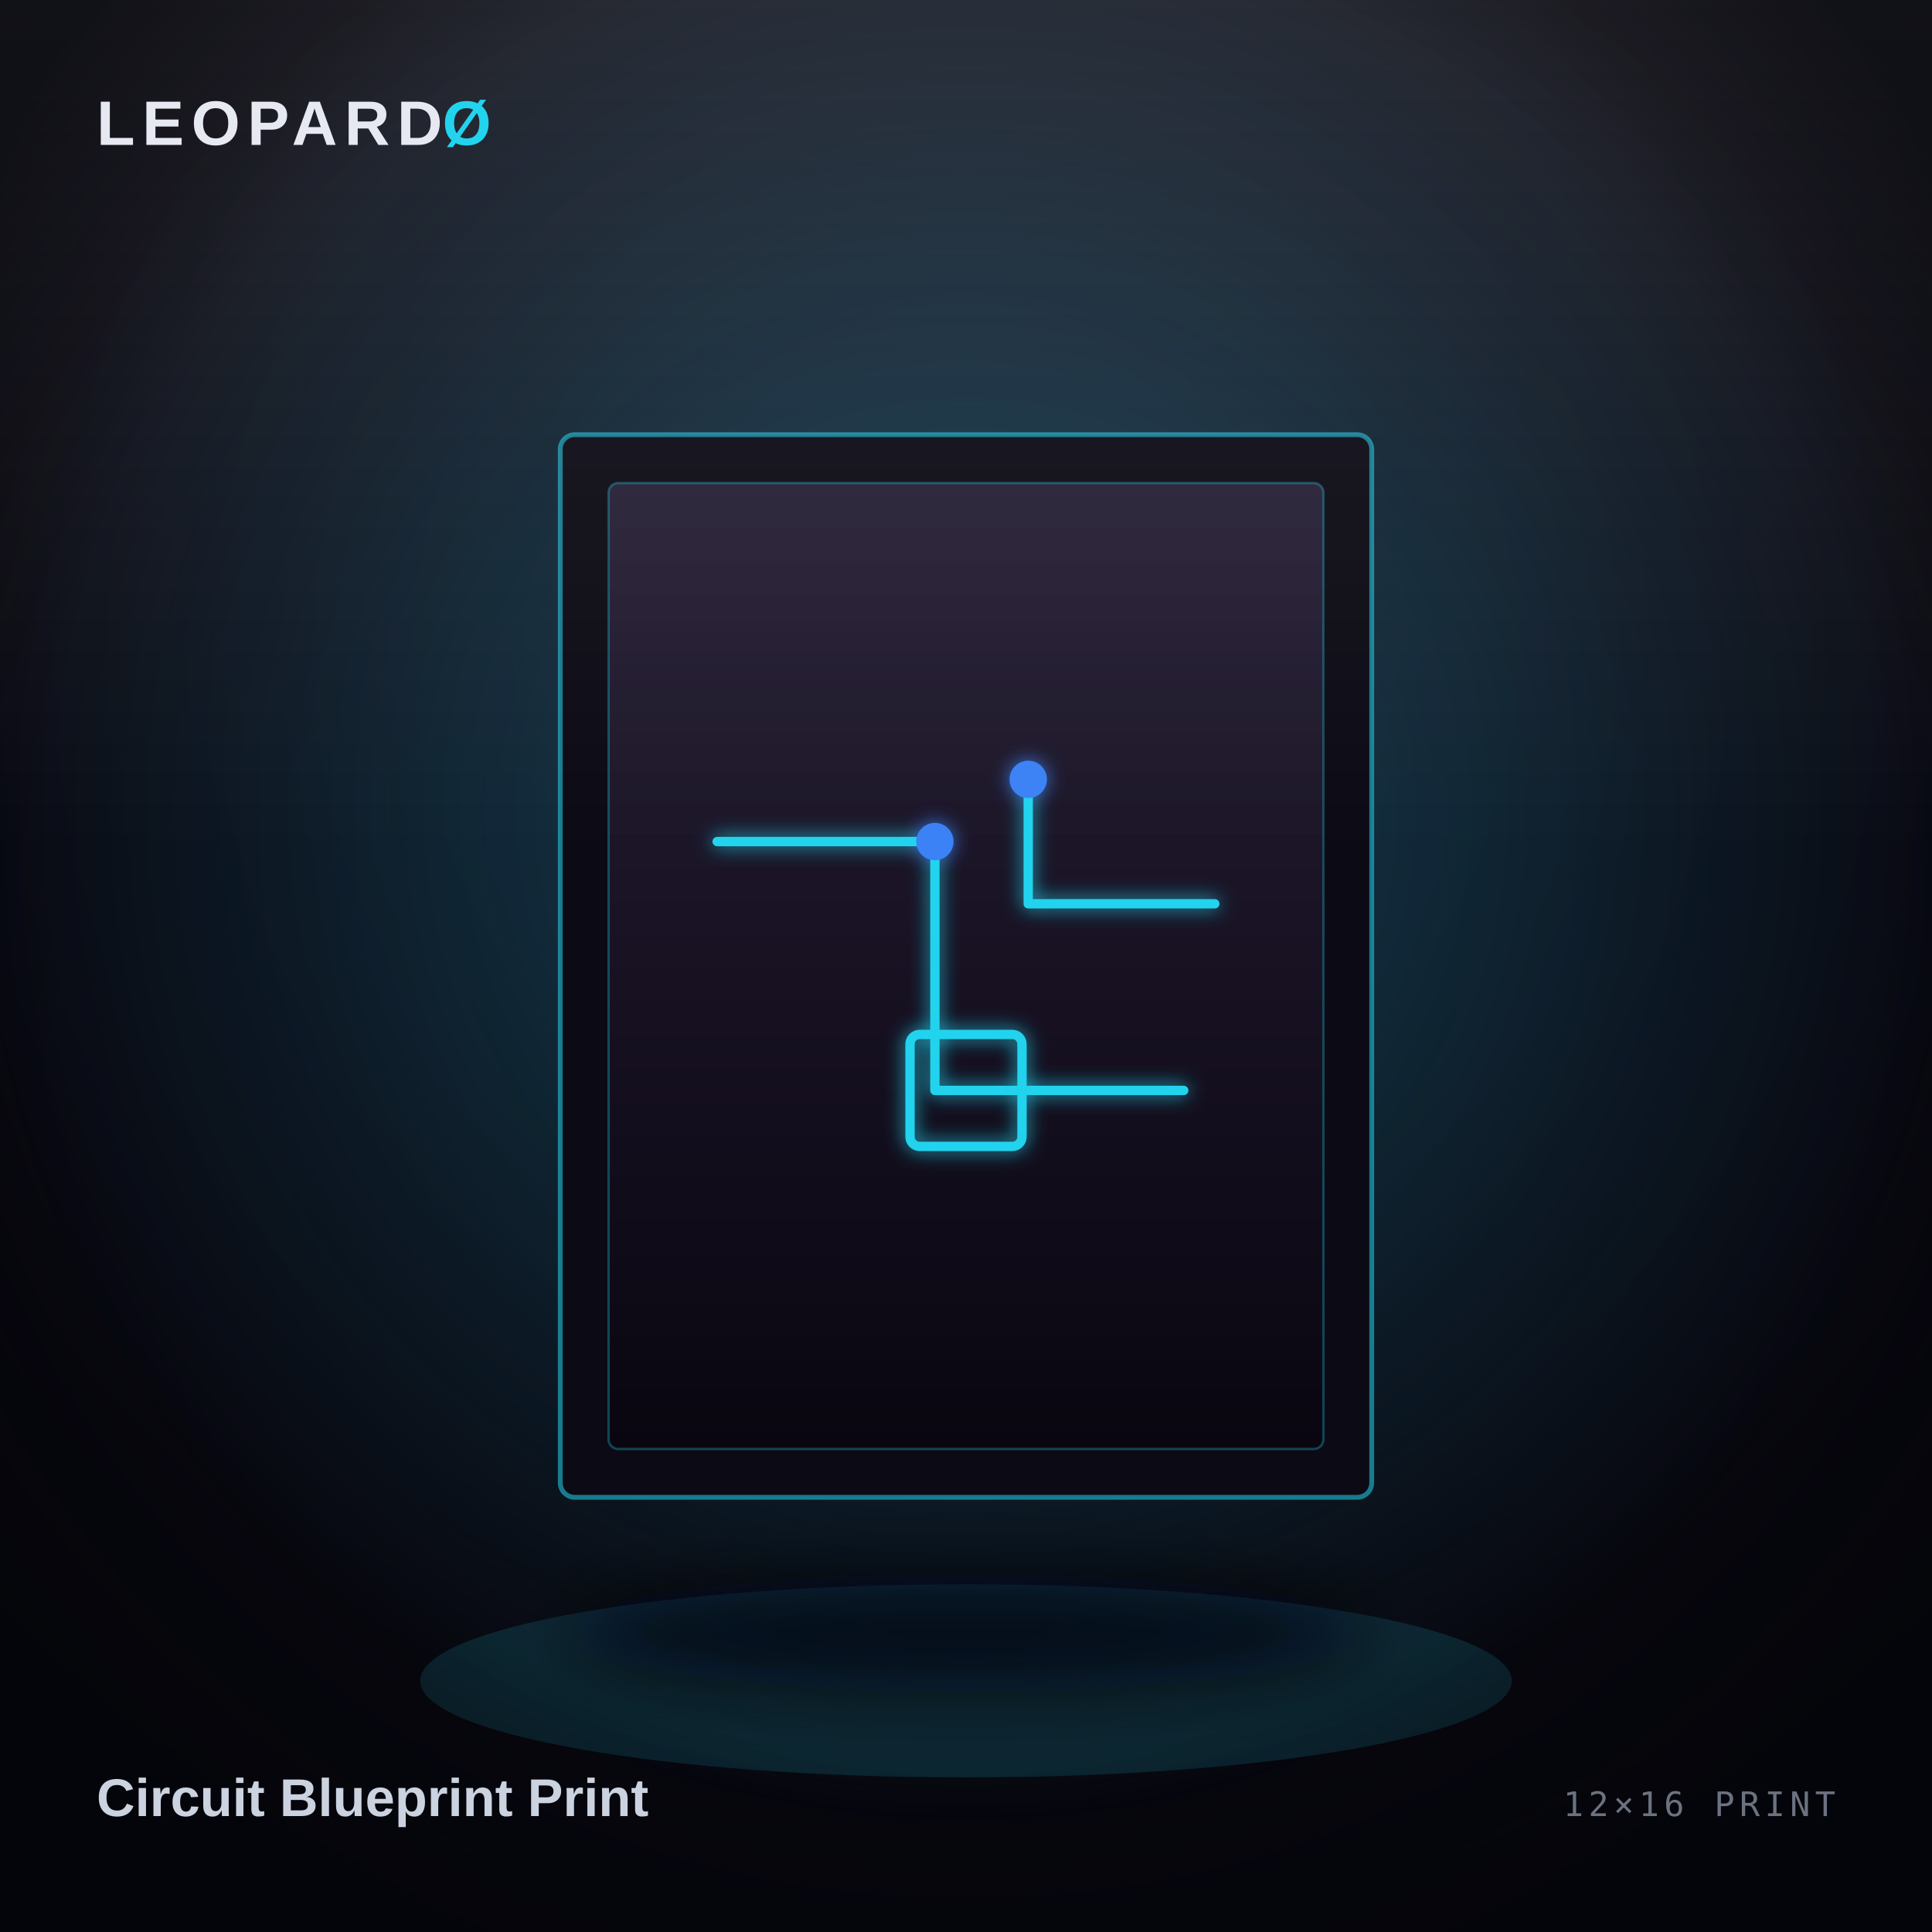
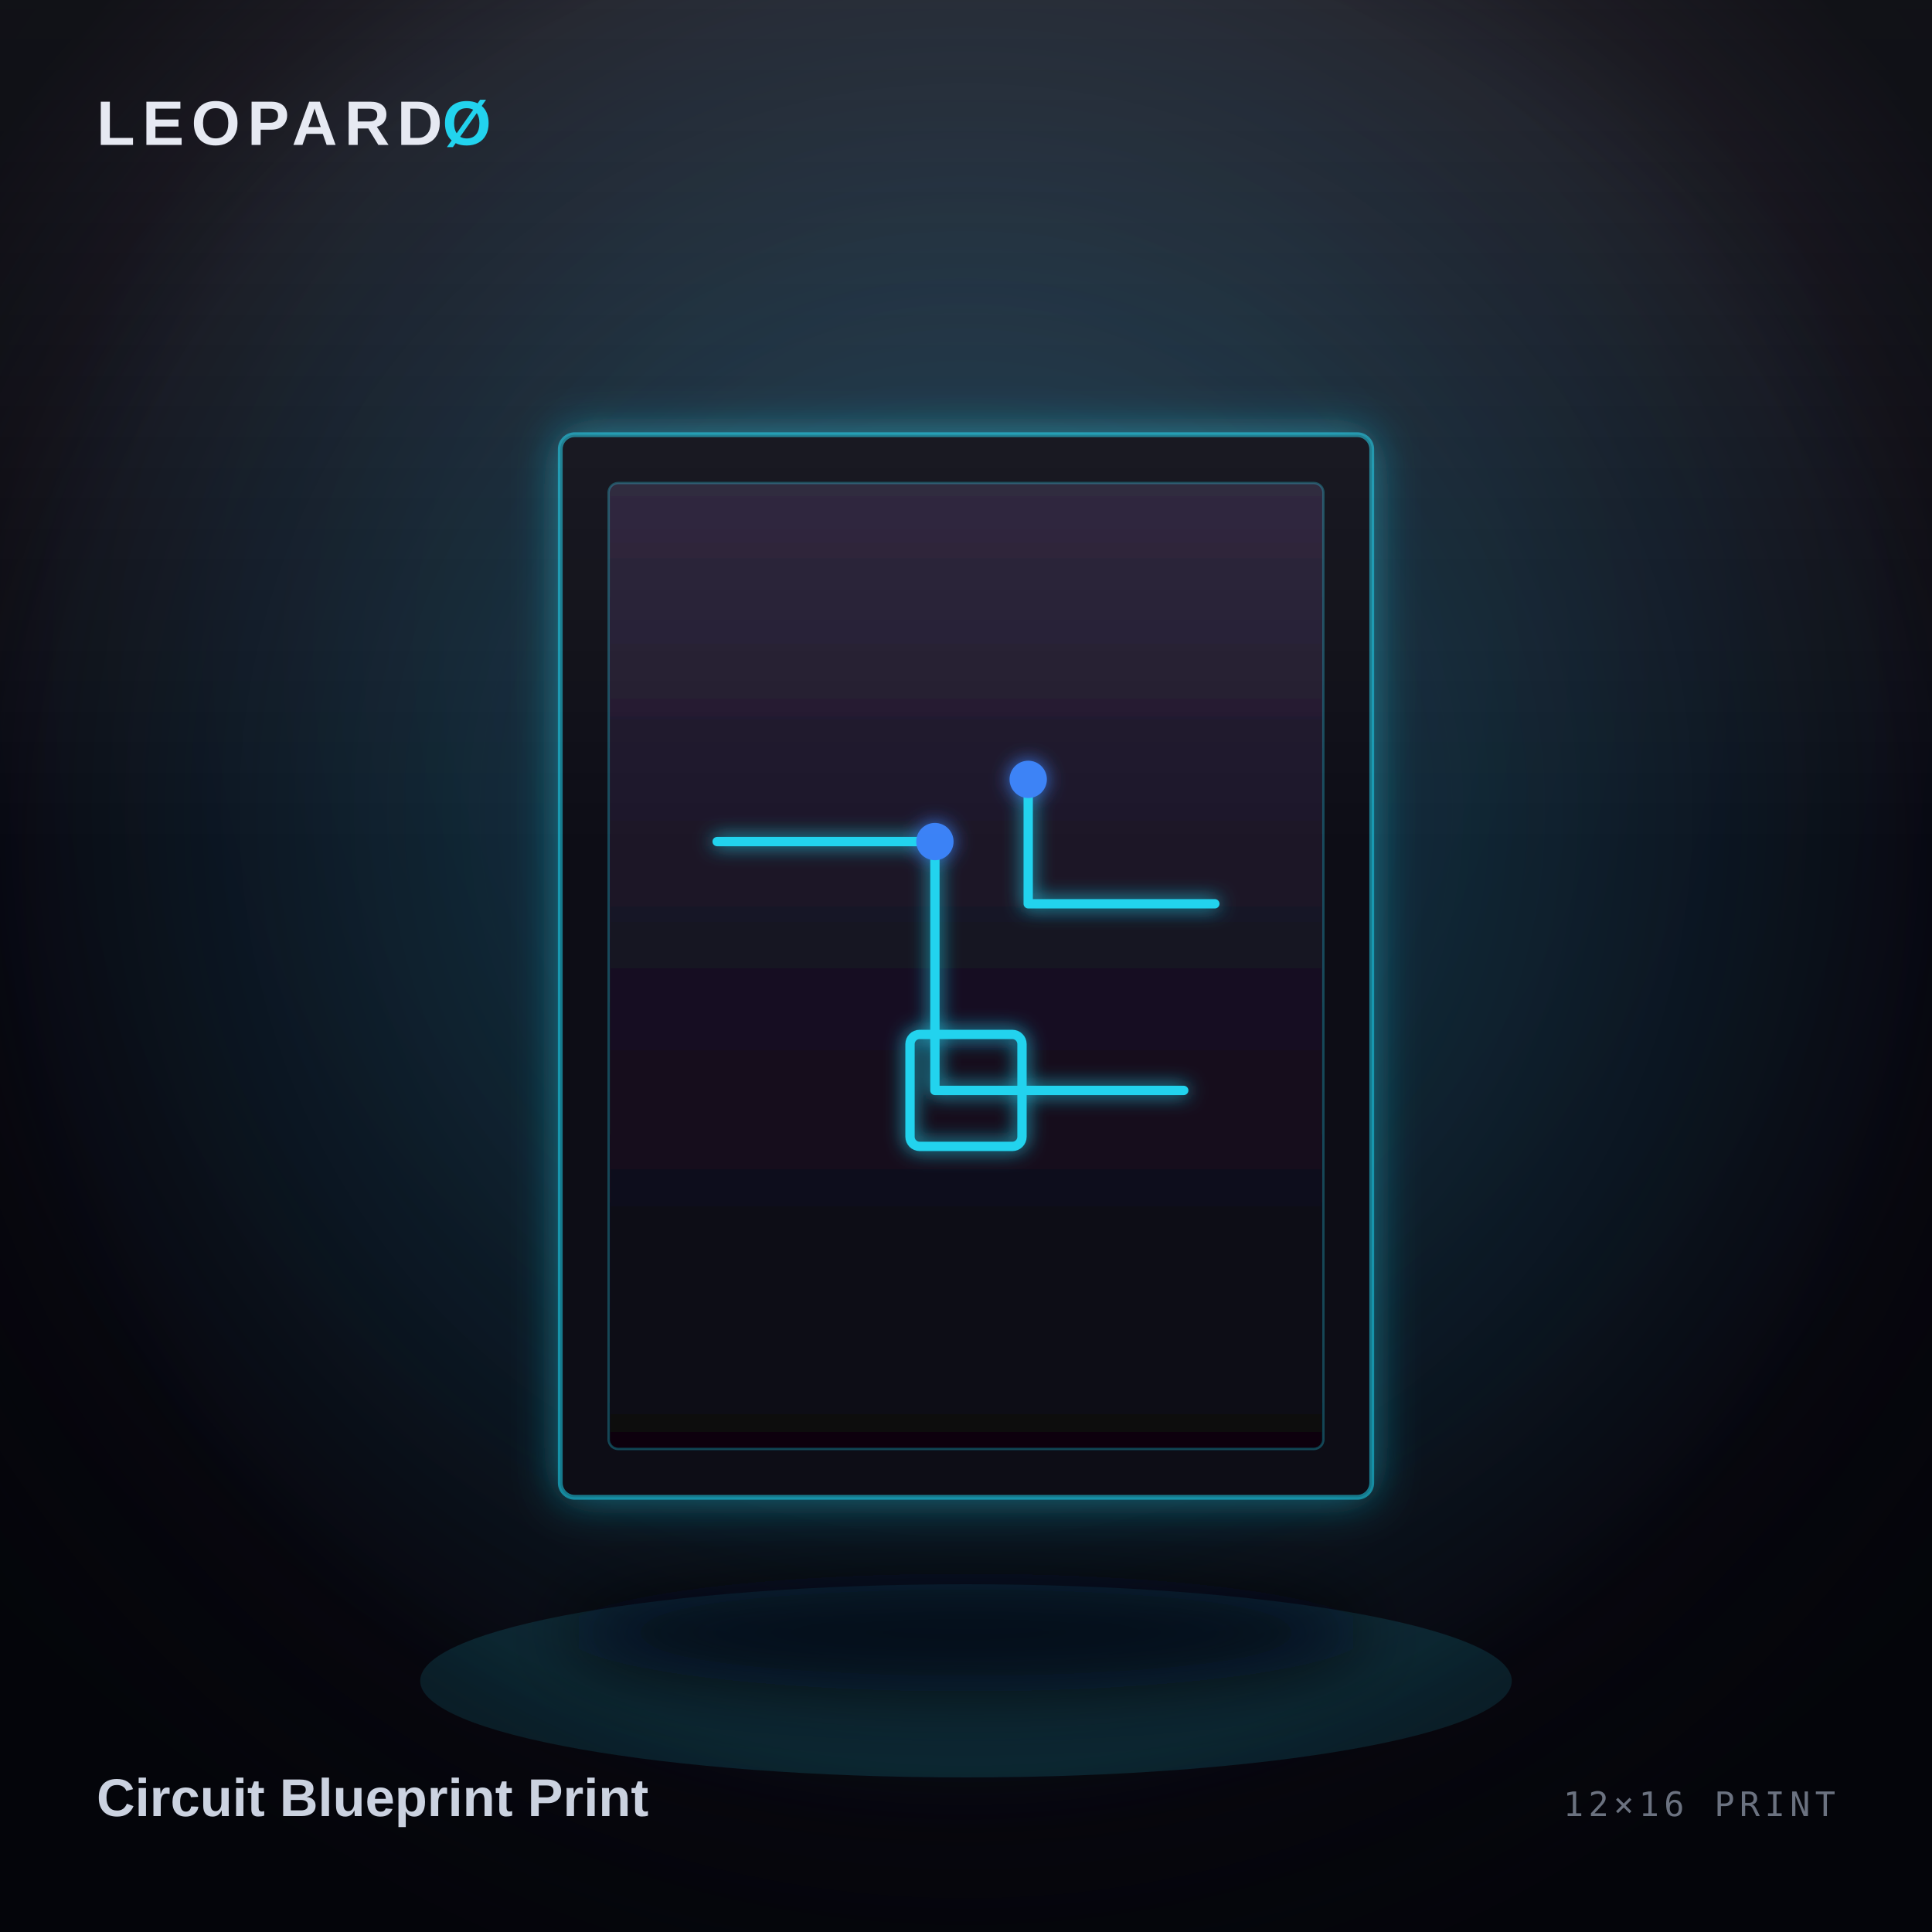
<svg xmlns="http://www.w3.org/2000/svg" viewBox="0 0 800 800" width="800" height="800">
  <defs>
    <radialGradient id="bg" cx="50%" cy="34%" r="75%">
      <stop offset="0%" stop-color="#141022" />
      <stop offset="55%" stop-color="#0a0812" />
      <stop offset="100%" stop-color="#04050a" />
    </radialGradient>
    <radialGradient id="halo" cx="50%" cy="42%" r="52%">
      <stop offset="0%" stop-color="#22d3ee" stop-opacity="0.26" />
      <stop offset="100%" stop-color="#22d3ee" stop-opacity="0" />
    </radialGradient>
    <linearGradient id="fab" x1="0" y1="0" x2="0" y2="1">
      <stop offset="0%" stop-color="#272036" />
      <stop offset="52%" stop-color="#171122" />
      <stop offset="100%" stop-color="#090610" />
    </linearGradient>
    <linearGradient id="toplight" x1="0" y1="0" x2="0" y2="1">
      <stop offset="0%" stop-color="#ffffff" stop-opacity="0.11" />
      <stop offset="44%" stop-color="#ffffff" stop-opacity="0" />
    </linearGradient>
    <radialGradient id="vig" cx="50%" cy="44%" r="62%">
      <stop offset="0%" stop-color="#04050a" stop-opacity="0" />
      <stop offset="76%" stop-color="#04050a" stop-opacity="0" />
      <stop offset="100%" stop-color="#04050a" stop-opacity="0.55" />
    </radialGradient>
    <filter id="glow" x="-40%" y="-40%" width="180%" height="180%">
      <feGaussianBlur stdDeviation="4" />
    </filter>
    <filter id="soft" x="-60%" y="-60%" width="220%" height="220%">
      <feGaussianBlur stdDeviation="14" />
    </filter>
+     <filter id="rim" x="-35%" y="-35%" width="170%" height="170%">
+       <feDropShadow dx="0" dy="0" stdDeviation="9" flood-color="#22d3ee" flood-opacity="0.5" />
+     </filter>
    <clipPath id="cp">
      <rect x="260" y="210" width="280" height="380" rx="10" />
    </clipPath>
  </defs>
  <rect width="800" height="800" fill="url(#bg)" />
  <rect width="800" height="800" fill="url(#halo)" />
  <ellipse cx="400" cy="696" rx="226" ry="40" fill="#22d3ee" opacity="0.14" />
  <ellipse cx="400" cy="676" rx="166" ry="24" fill="#020308" opacity="0.7" filter="url(#soft)" />
-   <g>
+   <g filter="url(#rim)">
    <rect x="232" y="180" width="336" height="440" rx="6" fill="#0c0a14" stroke="#22d3ee" stroke-opacity="0.55" stroke-width="2" />
    <rect x="252" y="200" width="296" height="400" rx="4" fill="url(#fab)" stroke="#22d3ee" stroke-opacity="0.3" />
  </g>
  <g clip-path="url(#cp)">
    <g filter="url(#glow)" opacity="0.9">
      <path d="M296.96 348.48 H387.12 V451.52 H490.16" fill="none" stroke="#22d3ee" stroke-width="3.864" stroke-linecap="round" stroke-linejoin="round" />
      <path d="M503.04 374.24 H425.76 V322.72" fill="none" stroke="#22d3ee" stroke-width="3.864" stroke-linecap="round" stroke-linejoin="round" />
      <circle cx="387.12" cy="348.48" r="7.728" fill="#3b82f6" />
      <circle cx="425.76" cy="322.72" r="7.728" fill="#3b82f6" />
      <rect x="376.816" y="428.336" width="46.368" height="46.368" rx="4" fill="none" stroke="#22d3ee" stroke-width="3.864" stroke-linecap="round" stroke-linejoin="round" />
    </g>
    <g>
      <path d="M296.96 348.48 H387.12 V451.52 H490.16" fill="none" stroke="#22d3ee" stroke-width="3.864" stroke-linecap="round" stroke-linejoin="round" />
      <path d="M503.04 374.24 H425.76 V322.72" fill="none" stroke="#22d3ee" stroke-width="3.864" stroke-linecap="round" stroke-linejoin="round" />
      <circle cx="387.12" cy="348.48" r="7.728" fill="#3b82f6" />
      <circle cx="425.76" cy="322.72" r="7.728" fill="#3b82f6" />
      <rect x="376.816" y="428.336" width="46.368" height="46.368" rx="4" fill="none" stroke="#22d3ee" stroke-width="3.864" stroke-linecap="round" stroke-linejoin="round" />
    </g>
  </g>
  <rect width="800" height="800" fill="url(#toplight)" />
  <rect width="800" height="800" fill="url(#vig)" />
  <text x="40" y="60" font-family="Arial, sans-serif" font-weight="900" font-size="26" letter-spacing="3" fill="#e6e9f2">LEOPARD<tspan fill="#22d3ee">Ø</tspan>
  </text>
  <text x="40" y="752" font-family="Arial, sans-serif" font-weight="800" font-size="22" fill="#cbd2e0">Circuit Blueprint Print</text>
  <text x="760" y="752" text-anchor="end" font-family="monospace" font-size="14" letter-spacing="2" fill="#6b7280">12×16 PRINT</text>
</svg>
